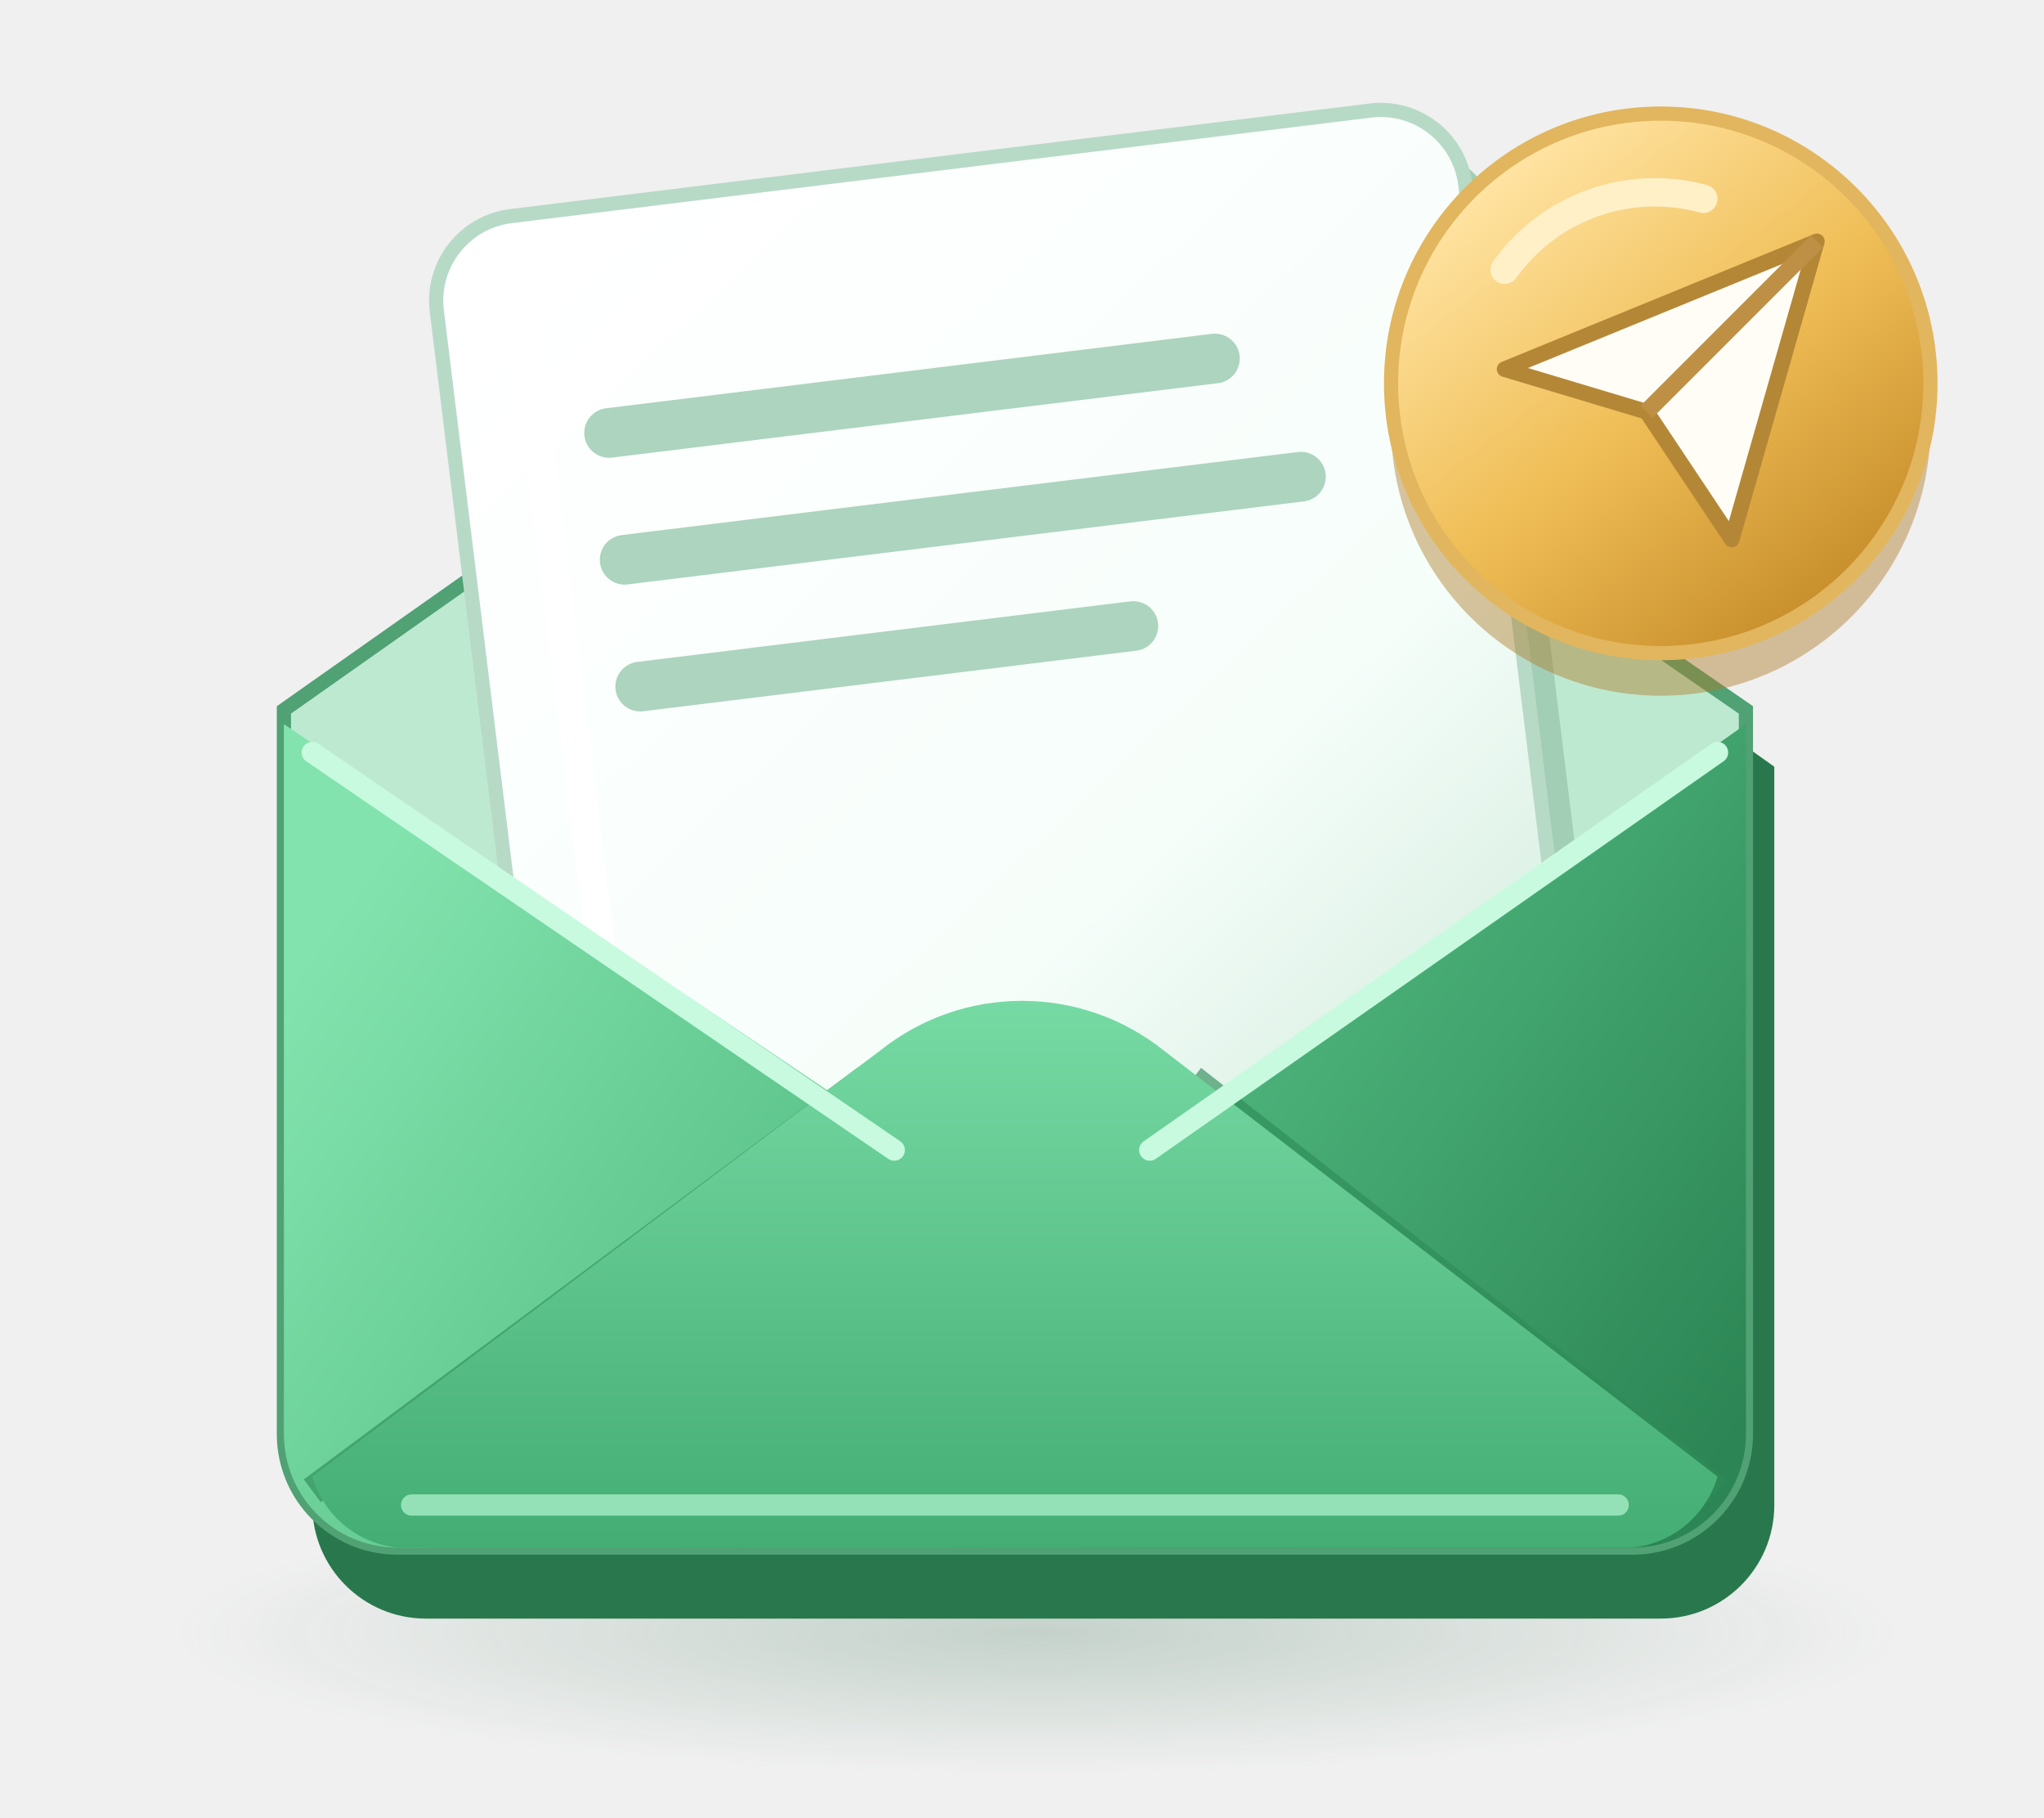
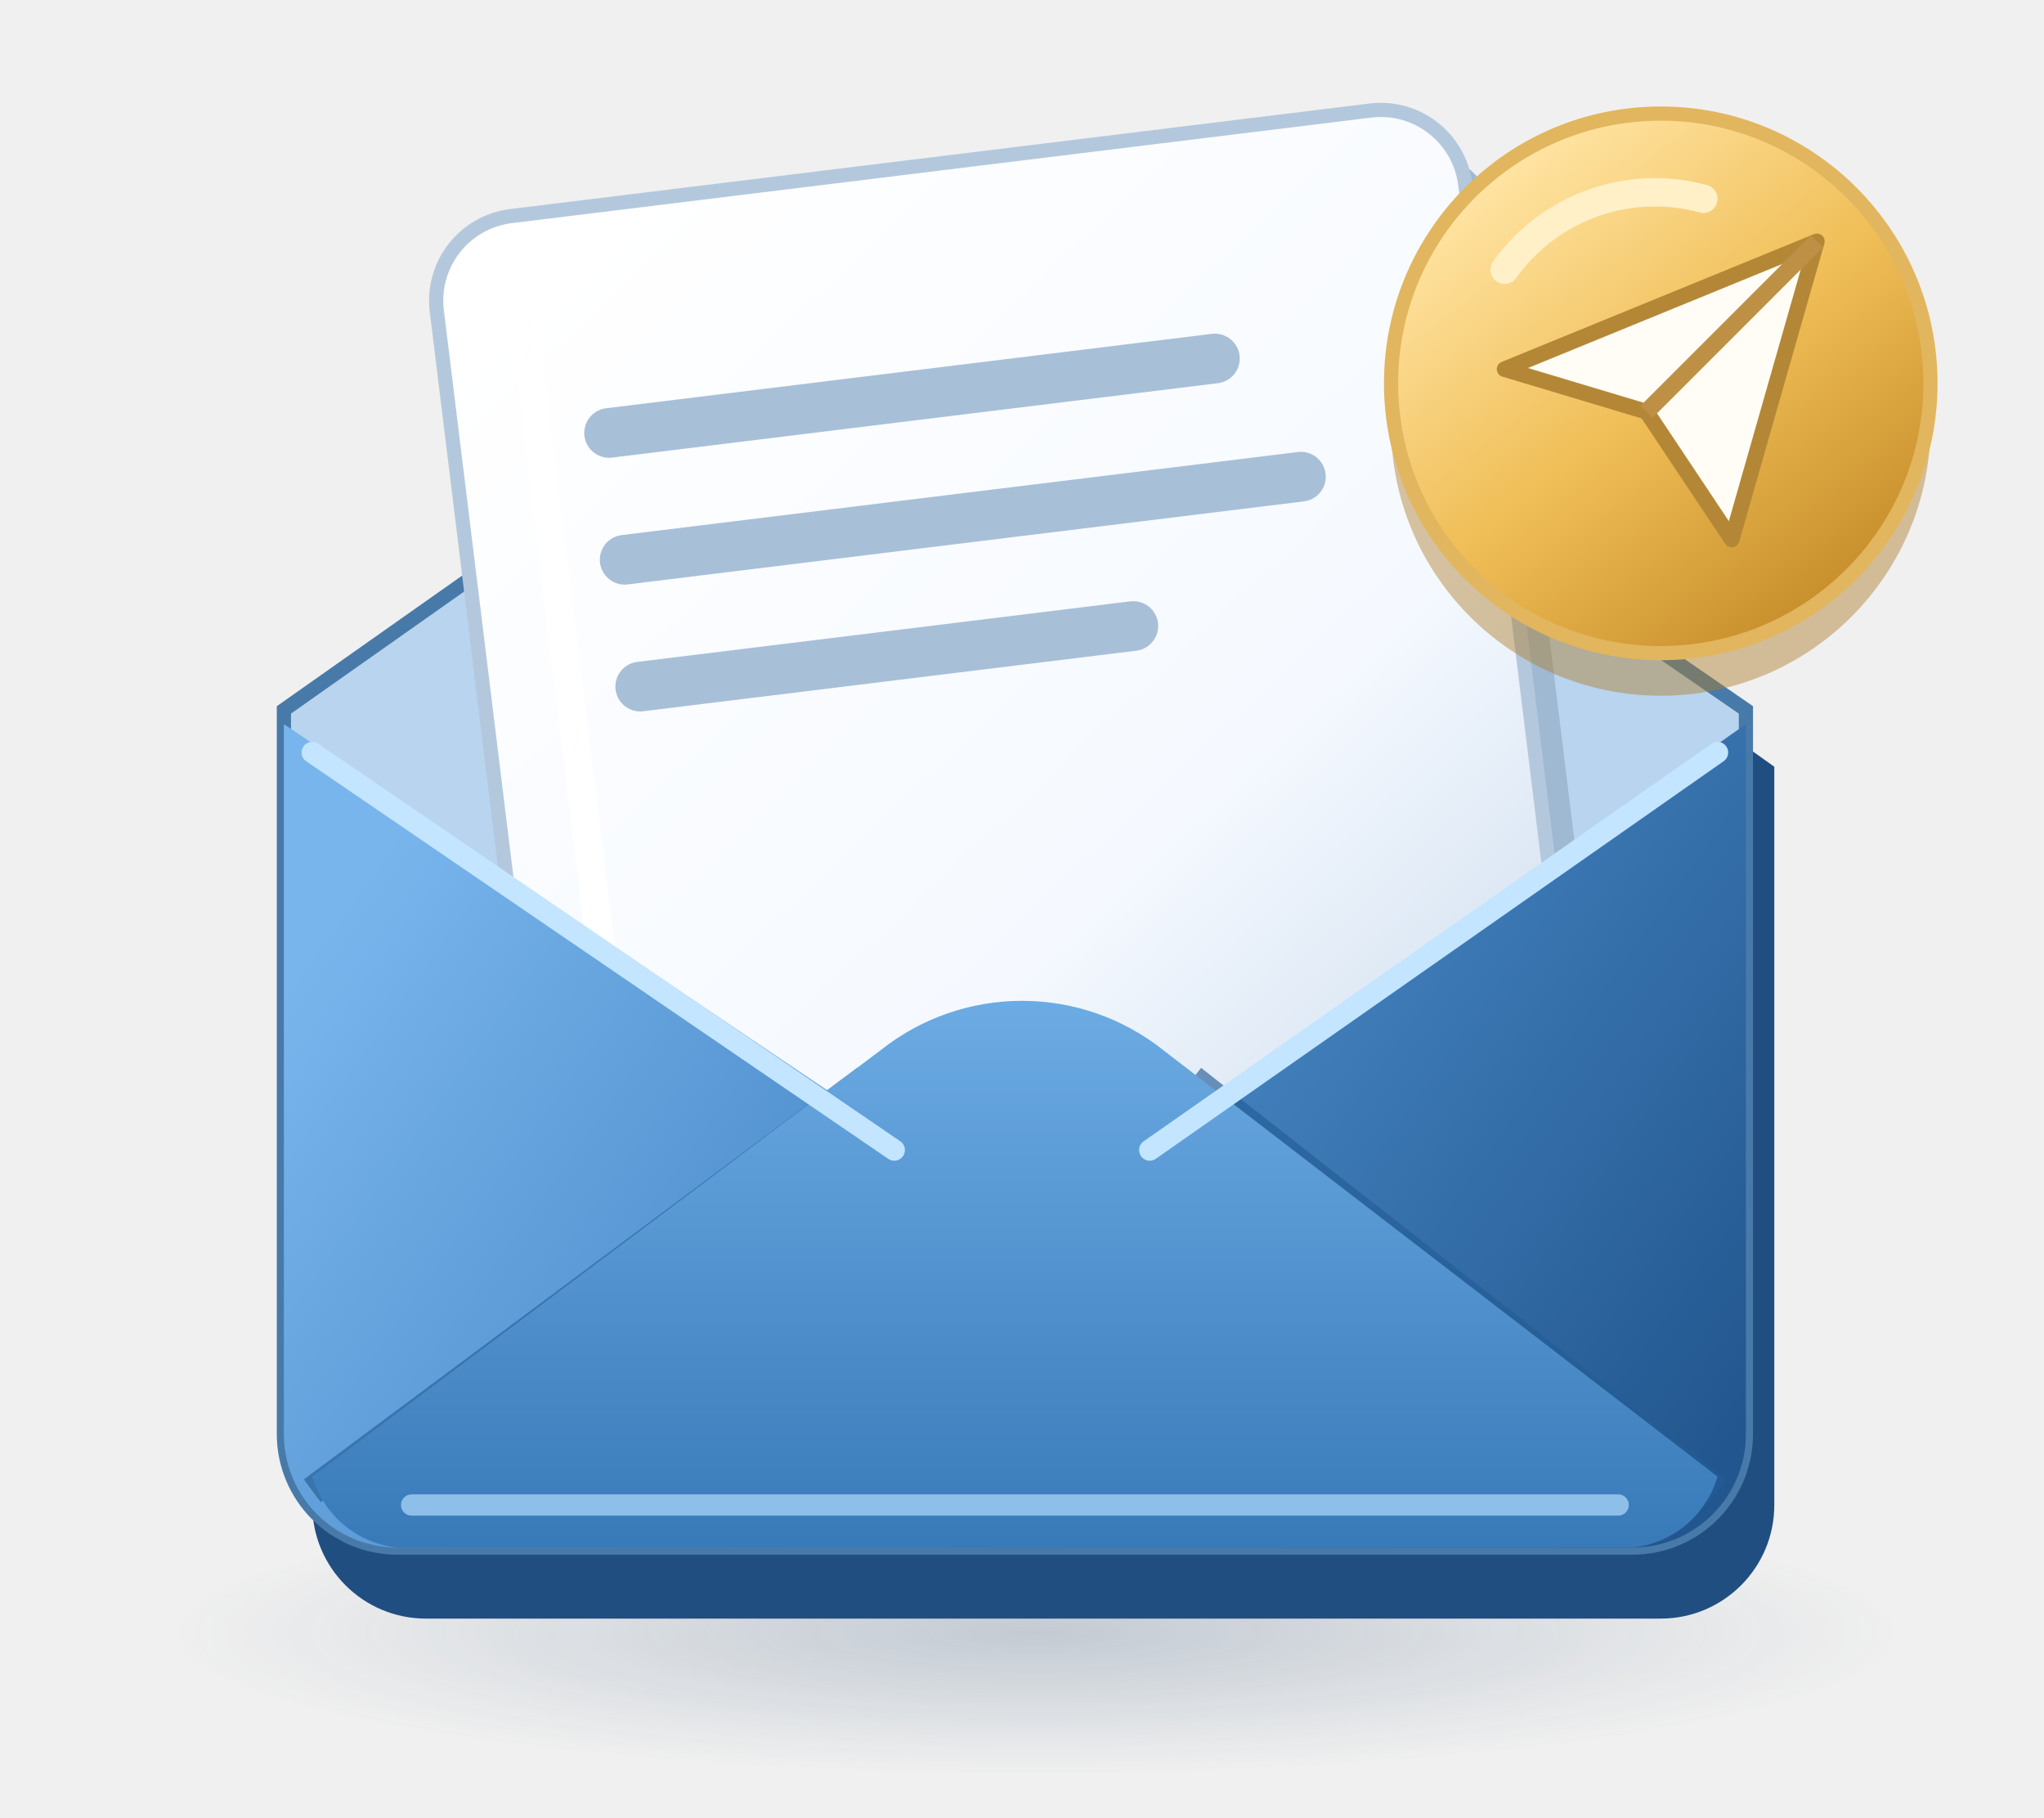
<svg xmlns="http://www.w3.org/2000/svg" width="144" height="128" viewBox="0 0 144 128" fill="none">
  <defs>
    <linearGradient id="paper" x1="45" y1="13" x2="100" y2="88" gradientUnits="userSpaceOnUse">
      <stop stop-color="#fff" />
-       <stop offset=".64" stop-color="#f6fefa" />
-       <stop offset="1" stop-color="#cfeadb" />
+       <stop offset=".64" stop-color="#f5f9ff" />
+       <stop offset="1" stop-color="#ccdced" />
    </linearGradient>
    <linearGradient id="body" x1="31" y1="54" x2="114" y2="113" gradientUnits="userSpaceOnUse">
-       <stop stop-color="#83e3ae" />
-       <stop offset=".45" stop-color="#55be84" />
-       <stop offset="1" stop-color="#2b8554" />
+       <stop stop-color="#79b5ed" />
+       <stop offset=".45" stop-color="#4a8bc9" />
+       <stop offset="1" stop-color="#22568e" />
    </linearGradient>
    <linearGradient id="flap" x1="74" y1="66" x2="74" y2="110" gradientUnits="userSpaceOnUse">
-       <stop stop-color="#7cdfa9" />
-       <stop offset="1" stop-color="#42ac72" />
+       <stop stop-color="#72b1e9" />
+       <stop offset="1" stop-color="#3778b7" />
    </linearGradient>
    <linearGradient id="seal" x1="105" y1="13" x2="129" y2="44" gradientUnits="userSpaceOnUse">
      <stop stop-color="#ffe3a1" />
      <stop offset=".5" stop-color="#efbd55" />
      <stop offset="1" stop-color="#c48b29" />
    </linearGradient>
    <radialGradient id="shadow">
-       <stop stop-color="#2a6745" stop-opacity=".22" />
-       <stop offset="1" stop-color="#2a6745" stop-opacity="0" />
+       <stop stop-color="#24466d" stop-opacity=".22" />
+       <stop offset="1" stop-color="#24466d" stop-opacity="0" />
    </radialGradient>
  </defs>
  <ellipse cx="73" cy="115" rx="61" ry="10" fill="url(#shadow)" />
-   <path d="m22 54 44-32a12 12 0 0 1 14 0l45 32v52a8 8 0 0 1-8 8H30a8 8 0 0 1-8-8V54Z" fill="#29784d" />
-   <path d="m20 50 44-31a12 12 0 0 1 14 0l45 31v51a8 8 0 0 1-8 8H28a8 8 0 0 1-8-8V50Z" fill="#bde9d1" stroke="#50a174" />
+   <path d="m22 54 44-32a12 12 0 0 1 14 0l45 32v52a8 8 0 0 1-8 8H30a8 8 0 0 1-8-8V54Z" fill="#214e80" />
+   <path d="m20 50 44-31a12 12 0 0 1 14 0l45 31v51a8 8 0 0 1-8 8H28a8 8 0 0 1-8-8V50Z" fill="#b8d4ee" stroke="#487aa9" />
  <g transform="rotate(-7 73 54)">
-     <rect x="37" y="14" width="73" height="78" rx="6" fill="#a3ceb6" />
-     <rect x="35" y="11" width="73" height="78" rx="6" fill="url(#paper)" stroke="#b7dac7" />
-     <path d="M46 27h43M46 36h48M46 45h35" stroke="#acd4be" stroke-width="3.5" stroke-linecap="round" />
+     <rect x="37" y="14" width="73" height="78" rx="6" fill="#9fb9d2" />
+     <rect x="35" y="11" width="73" height="78" rx="6" fill="url(#paper)" stroke="#b4c8dd" />
+     <path d="M46 27h43M46 36h48M46 45h35" stroke="#a8bfd8" stroke-width="3.5" stroke-linecap="round" />
    <path d="M41 18v51" stroke="white" stroke-width="2" stroke-linecap="round" />
  </g>
  <path d="m20 51 46 31a12 12 0 0 0 13 0l44-31v50a8 8 0 0 1-8 8H28a8 8 0 0 1-8-8V51Z" fill="url(#body)" />
-   <path d="m22 105 39-29M121 105 84 76" stroke="#2e8c58" stroke-opacity=".65" stroke-width="2" />
+   <path d="m22 105 39-29M121 105 84 76" stroke="#245c96" stroke-opacity=".65" stroke-width="2" />
  <path d="m22 104 40-30a16 16 0 0 1 20 0l39 30a7 7 0 0 1-6 5H28a7 7 0 0 1-6-5Z" fill="url(#flap)" />
-   <path d="m22 53 41 28M121 53 81 81" stroke="#c8fadf" stroke-width="1.5" stroke-linecap="round" />
-   <path d="M29 106h85" stroke="#95e1b7" stroke-width="1.5" stroke-linecap="round" />
+   <path d="m22 53 41 28M121 53 81 81" stroke="#c3e5ff" stroke-width="1.5" stroke-linecap="round" />
+   <path d="M29 106h85" stroke="#8dbfe9" stroke-width="1.5" stroke-linecap="round" />
  <circle cx="117" cy="30" r="19" fill="#ad7c2a" opacity=".45" />
  <circle cx="117" cy="27" r="19" fill="url(#seal)" stroke="#e2b65e" />
  <path d="m106 26 22-9-6 21-6-9-10-3Z" fill="#fffdf5" stroke="#b48737" stroke-width="1.1" stroke-linejoin="round" />
  <path d="m116 29 12-12" stroke="#bd9046" stroke-width="1.2" />
  <path d="M106 19a13 13 0 0 1 14-5" stroke="#fff0c8" stroke-width="2" stroke-linecap="round" />
</svg>
